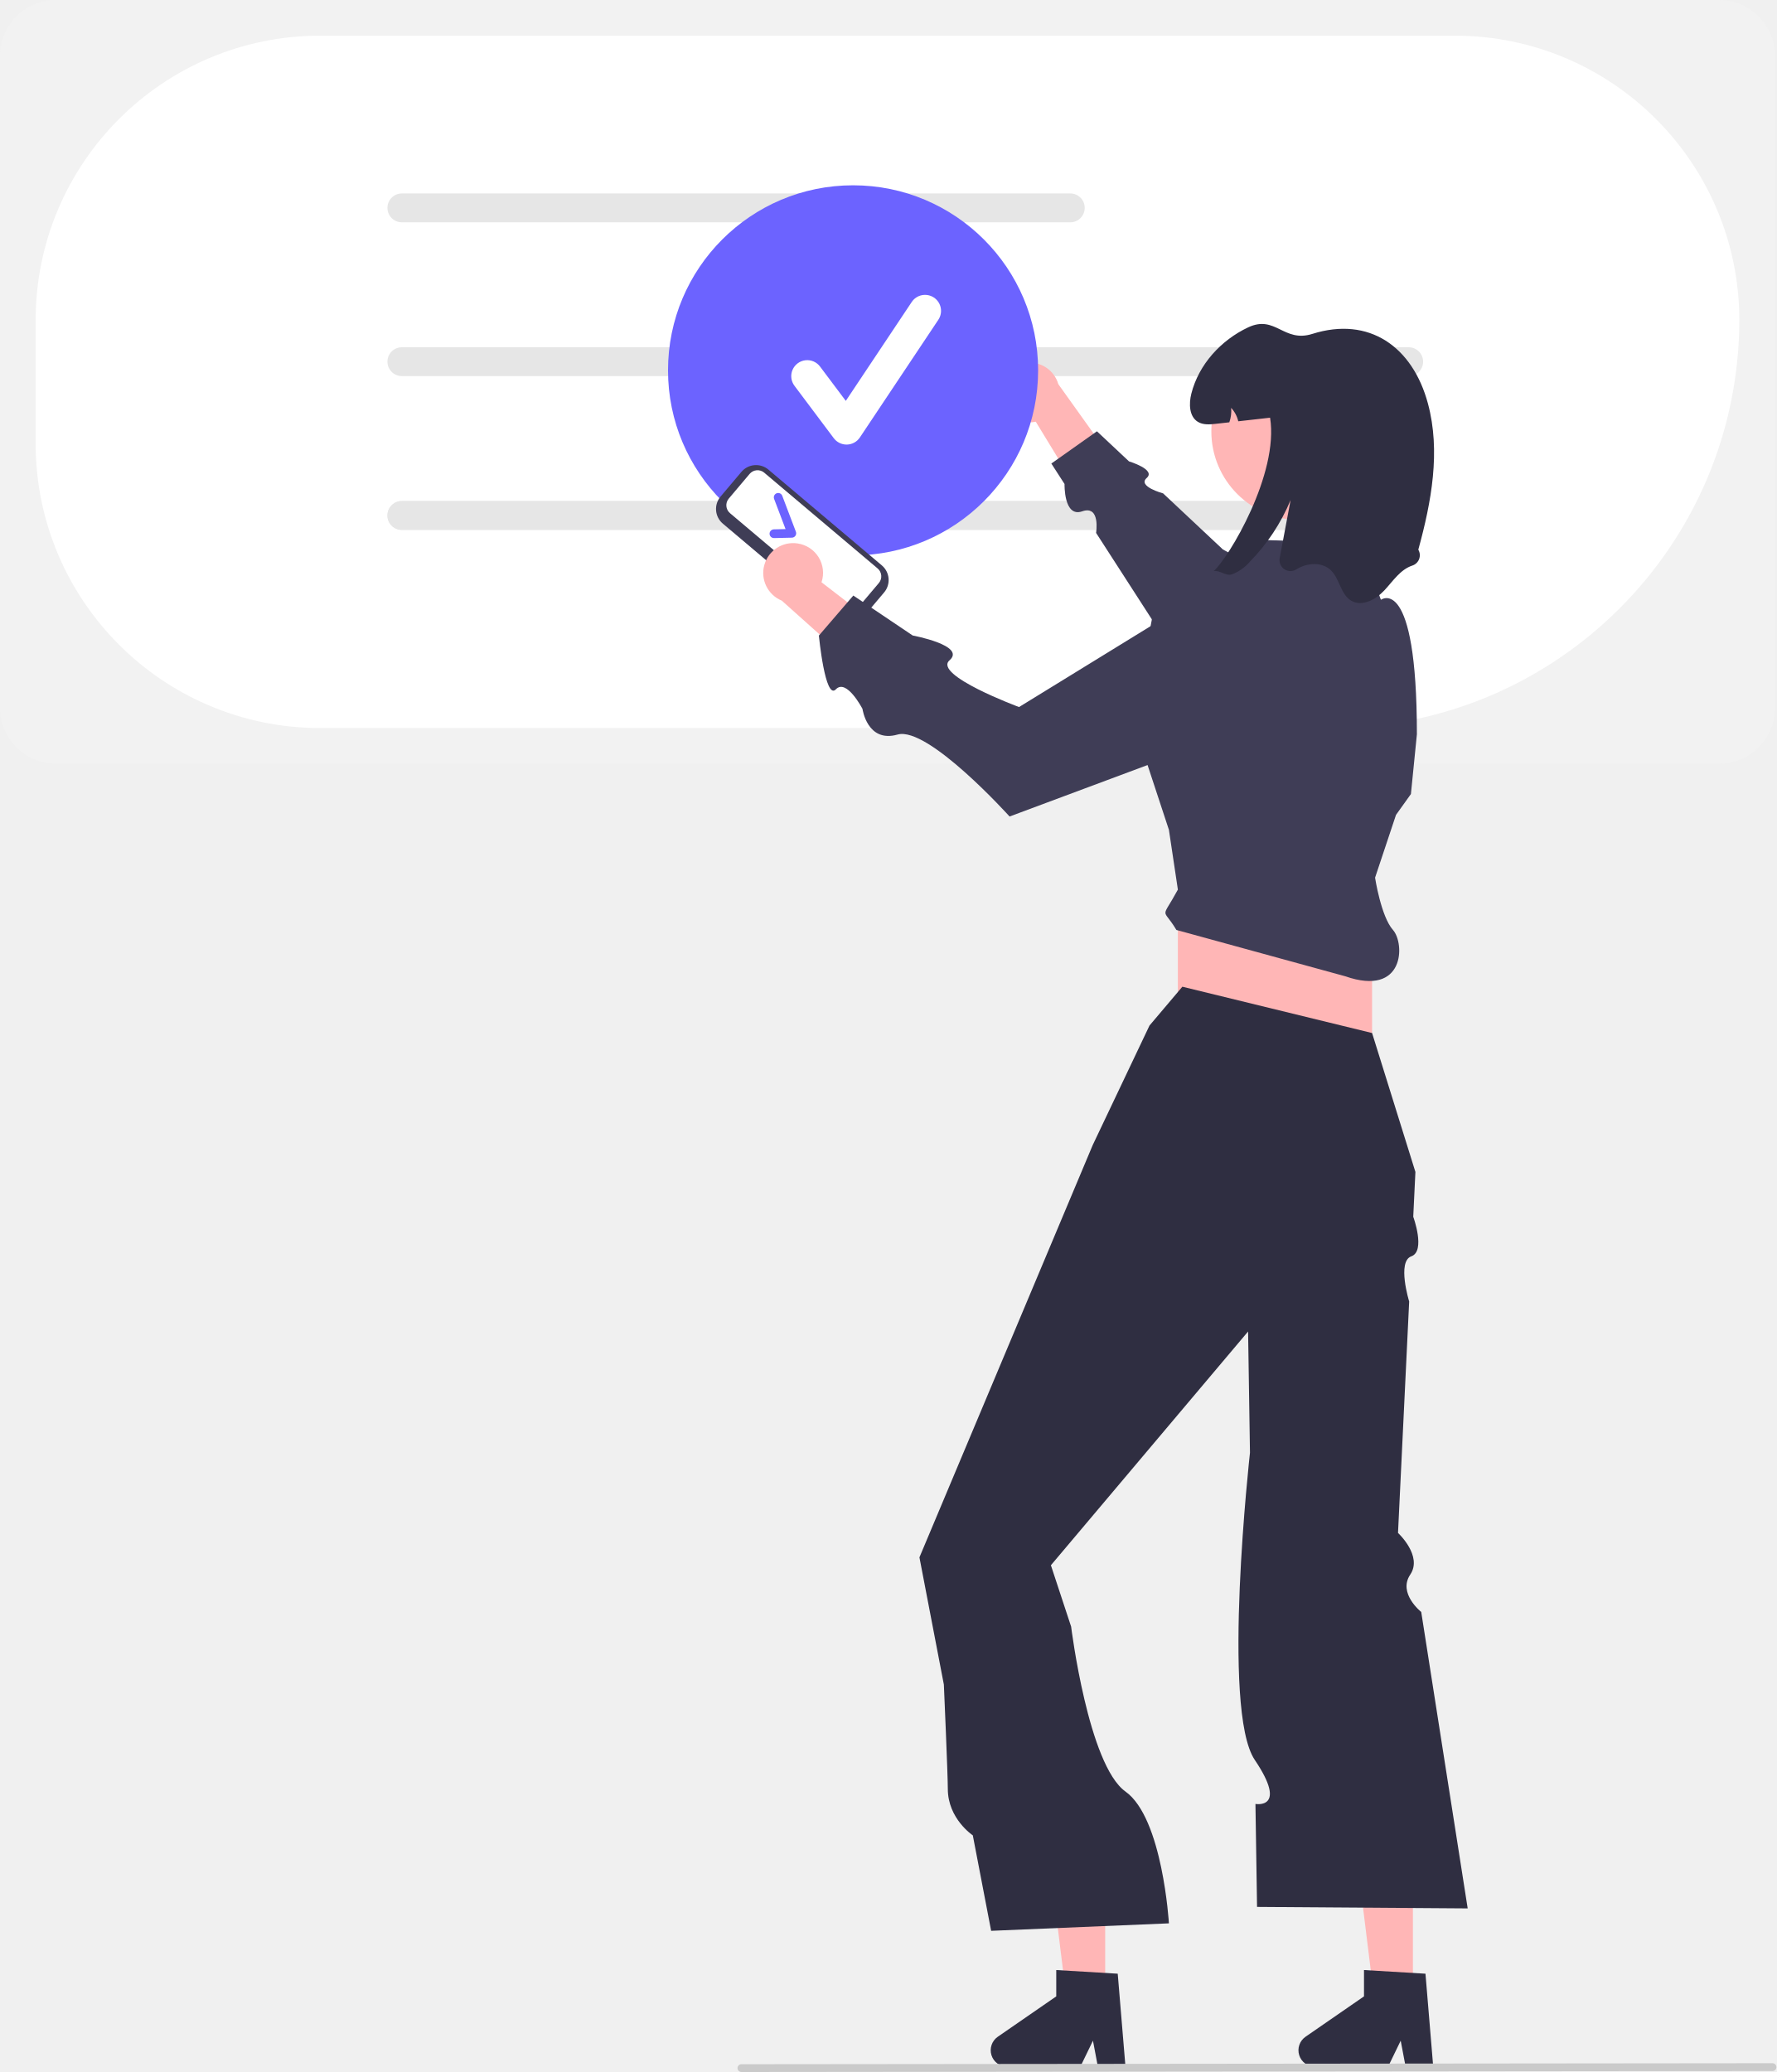
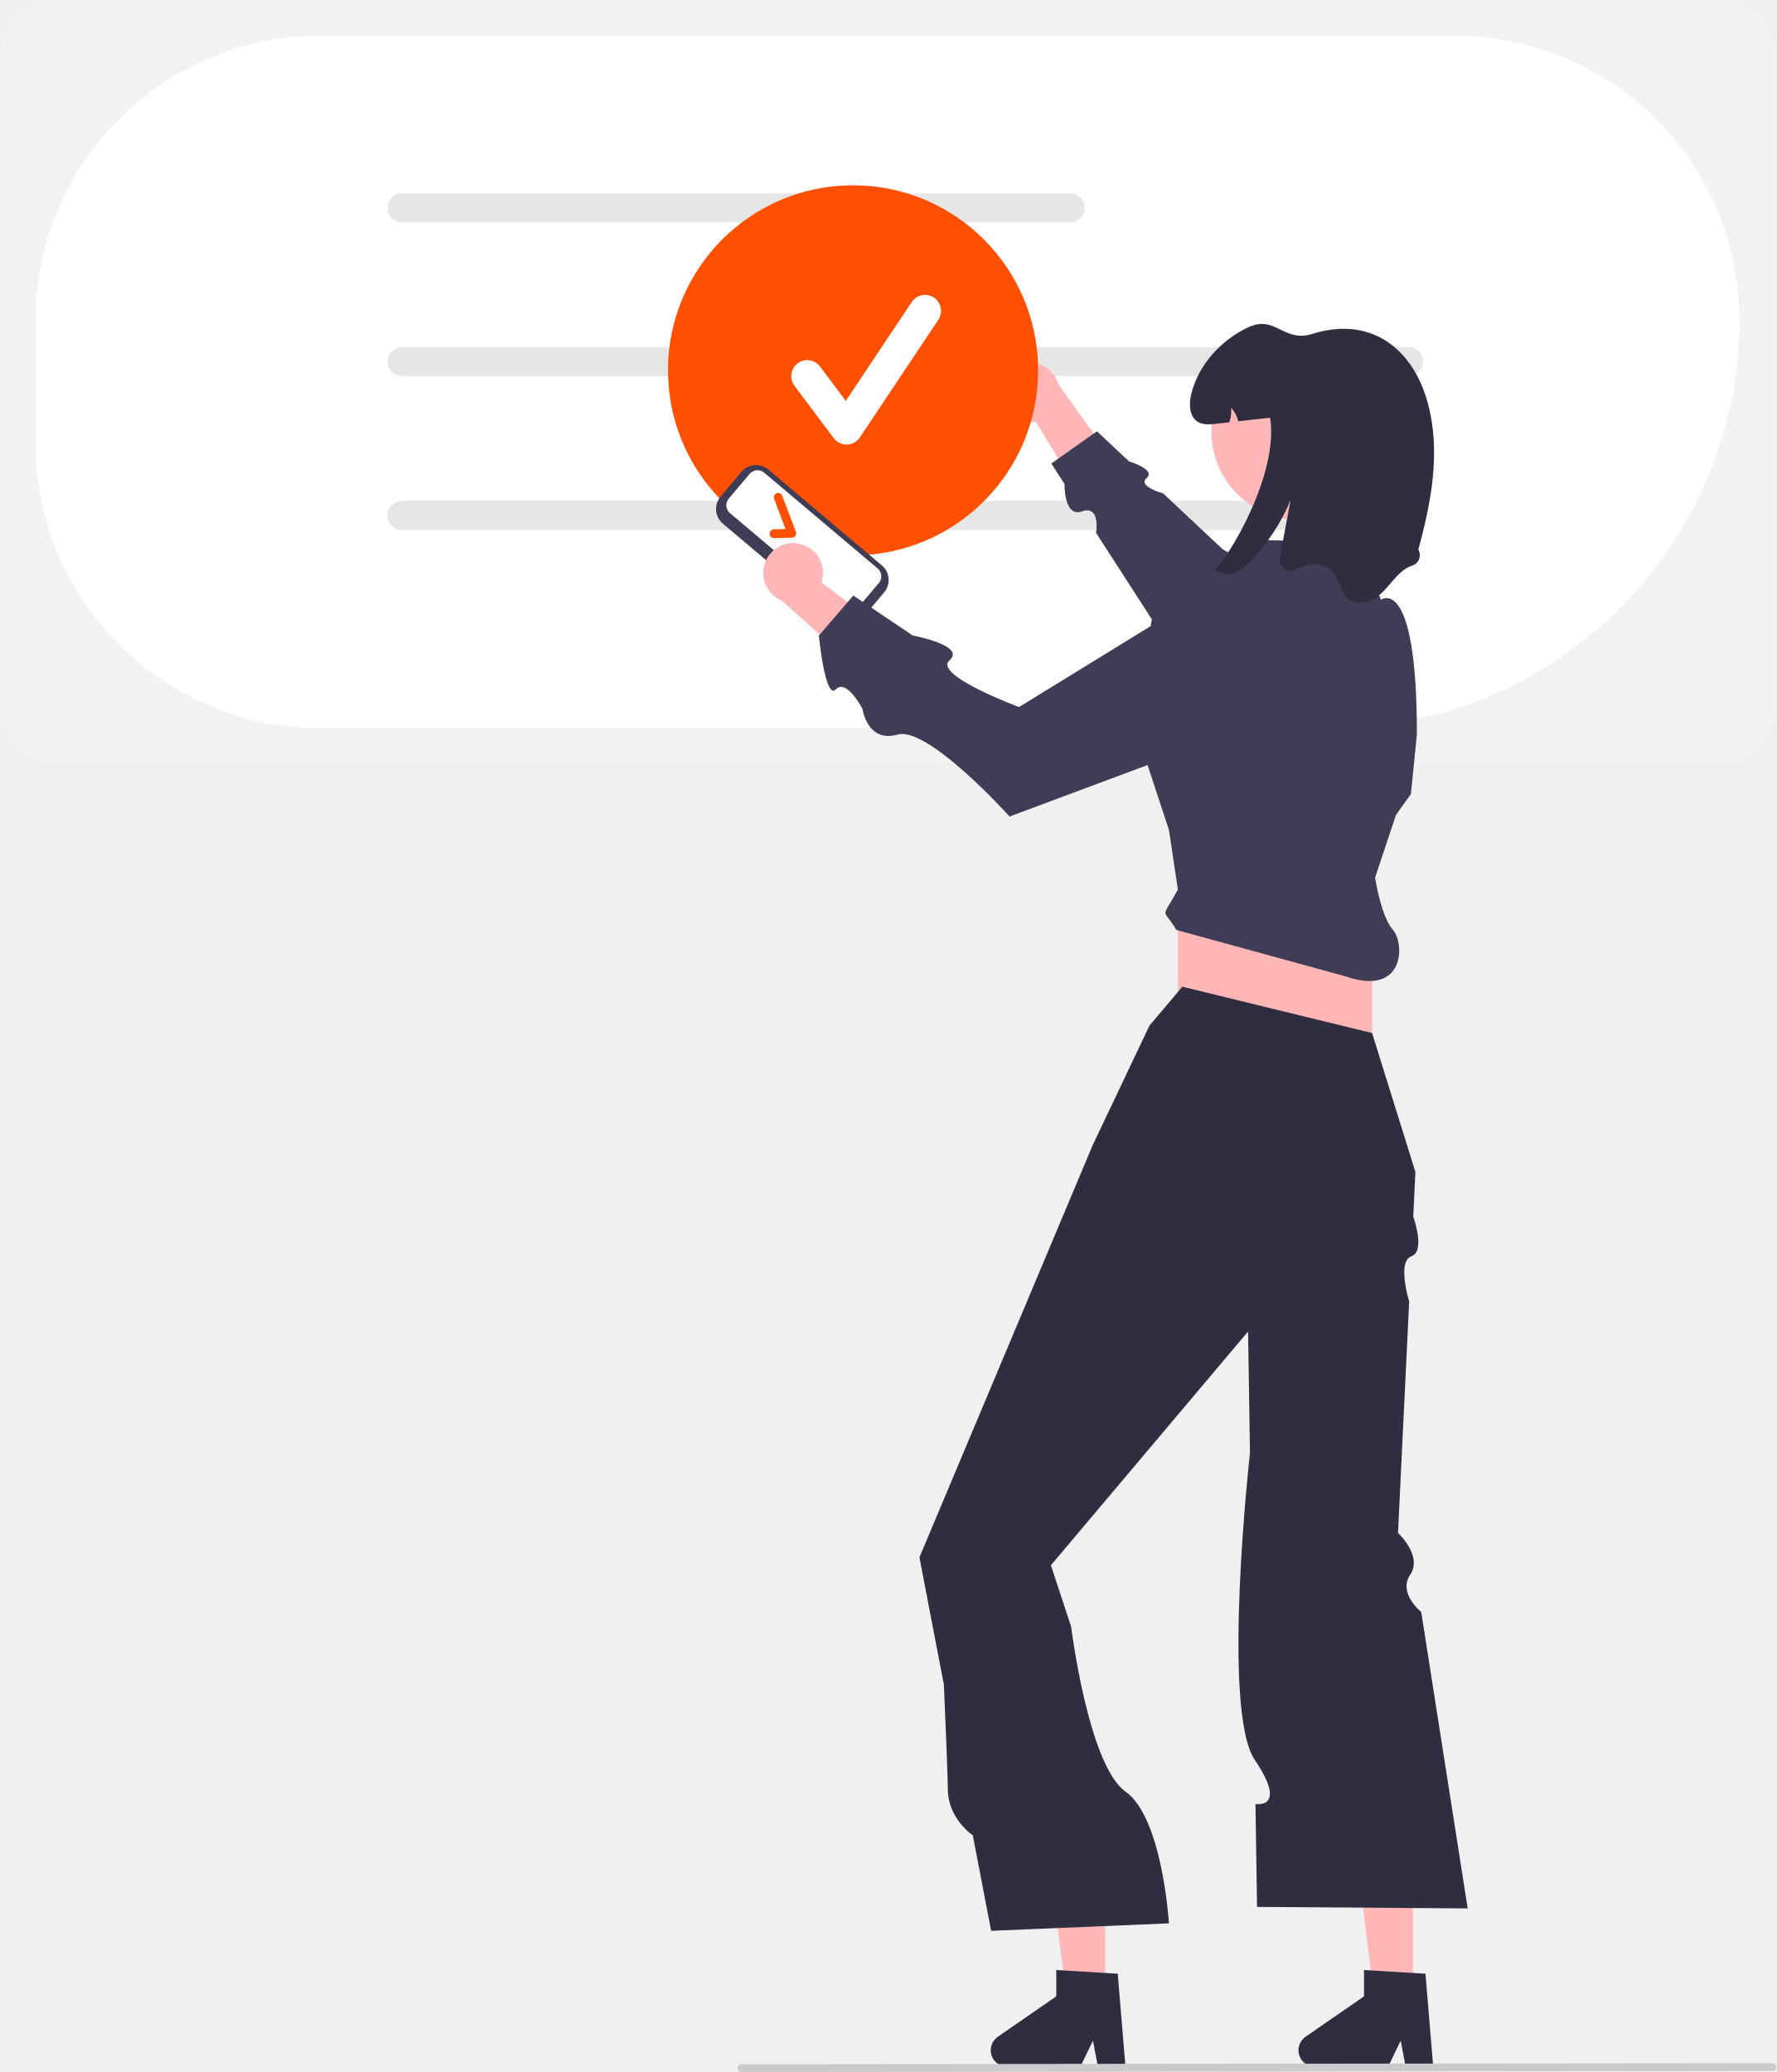
<svg xmlns="http://www.w3.org/2000/svg" data-name="Layer 1" width="543.219" height="633.601" viewBox="0 0 543.219 633.601">
  <path d="M854.052,366.728H345.482a17.112,17.112,0,0,1-17.092-17.092V150.291a17.112,17.112,0,0,1,17.092-17.092H854.052a17.112,17.112,0,0,1,17.092,17.092V349.636A17.112,17.112,0,0,1,854.052,366.728Z" transform="translate(-328.3903 -133.1994)" fill="#f2f2f2" />
  <path d="M735.442,355.827H426.21a87.014,87.014,0,0,1-86.916-86.916V231.026a87.015,87.015,0,0,1,86.916-86.917h347.118a87.015,87.015,0,0,1,86.916,86.917A124.943,124.943,0,0,1,735.442,355.827Z" transform="translate(-328.3903 -133.1994)" fill="#fff" />
  <path d="M655.673,201.175H451.267a4.408,4.408,0,1,1,0-8.816H655.673a4.408,4.408,0,0,1,0,8.816Z" transform="translate(-328.3903 -133.1994)" fill="#e6e6e6" />
  <path d="M759.147,248.206H451.267a4.408,4.408,0,1,1,0-8.816H759.147a4.408,4.408,0,0,1,0,8.816Z" transform="translate(-328.3903 -133.1994)" fill="#e6e6e6" />
  <path d="M759.147,295.237H451.267a4.408,4.408,0,1,1,0-8.816H759.147a4.408,4.408,0,0,1,0,8.816Z" transform="translate(-328.3903 -133.1994)" fill="#e6e6e6" />
  <path d="M759.147,295.237H451.267a4.408,4.408,0,1,1,0-8.816H759.147a4.408,4.408,0,0,1,0,8.816Z" transform="translate(-328.3903 -133.1994)" fill="#e6e6e6" />
  <path d="M634.103,253.604a9.088,9.088,0,0,0,11.007,8.547l16.811,27.578,7.155-15.182L652.015,250.686a9.138,9.138,0,0,0-17.912,2.918Z" transform="translate(-328.3903 -133.1994)" fill="#ffb6b6" />
  <path d="M760.255,332.64,702.323,301.216,684.05,284.072s-7.944-2.127-5.02-4.71-5.408-5.074-5.408-5.074l-9.809-9.203L649.873,274.948l4.034,6.253s-.278,10.352,5.393,8.361,4.254,6.594,4.254,6.594l33.85,52.471Z" transform="translate(-328.3903 -133.1994)" fill="#3f3d56" />
-   <circle cx="260.855" cy="113.249" r="56.586" fill="#6c63ff" />
+   <circle cx="260.855" cy="113.249" r="56.586" fill="#ff4f00" />
  <polygon points="432.044 611.601 420.278 611.601 414.679 566.219 432.044 566.219 432.044 611.601" fill="#ffb6b6" />
  <path d="M766.644,765.186h-8.438l-1.506-7.966-3.857,7.966H730.465a5.031,5.031,0,0,1-2.859-9.17l17.871-12.342V735.62l18.797,1.122Z" transform="translate(-328.3903 -133.1994)" fill="#2f2e41" />
  <polygon points="337.942 611.601 326.176 611.601 320.577 566.219 337.942 566.219 337.942 611.601" fill="#ffb6b6" />
  <path d="M672.542,765.186h-8.438l-1.506-7.966L658.741,765.186H636.363a5.031,5.031,0,0,1-2.859-9.17l17.871-12.342V735.62l18.797,1.122Z" transform="translate(-328.3903 -133.1994)" fill="#2f2e41" />
  <rect x="360.175" y="268.381" width="59.385" height="67.607" fill="#ffb6b6" />
  <path d="M689.936,434.927l-10.05,11.877L662.527,483.349,618.788,587.418l-9.25,22.009,7.47,38.907s1.209,27.411,1.209,31.898c0,9.136,7.641,14.198,7.641,14.198l5.606,29.198,54.36-2.284s-1.897-32.185-13.282-40.303-16.619-50.429-16.619-50.429l-6.186-18.772,60.298-71.478.389,24.985.188,12.093s-8.83,78.656,1.463,93.921.21,13.469.21,13.469l.49,31.488,64.41.457L762.976,626.121s-7.215-5.697-3.355-11.424-3.742-12.741-3.742-12.741l3.41-70.772s-3.775-12.224.665-13.813.583-12.101.583-12.101l.66-13.698-13.247-42.483Z" transform="translate(-328.3903 -133.1994)" fill="#2f2e41" />
  <path d="M748.864,401.581l6.395-19.186,4.568-6.395,1.827-18.272c0-49.335-11.004-41.12-11.004-41.12l-6.354-17.351-29.236-.914L696.331,316.158l-15.531,5.482-6.082,31.602,11.107,33.721,2.741,18.272c-5.228,9.652-4.786,5.087-.457,12.334l51.619,14.161c18.272,6.395,18.272-10.05,14.608-14.161C750.672,413.458,748.864,401.581,748.864,401.581Z" transform="translate(-328.3903 -133.1994)" fill="#3f3d56" />
  <circle cx="397.511" cy="131.907" r="27.102" fill="#ffb6b6" />
  <path d="M699.506,307.834" transform="translate(-328.3903 -133.1994)" fill="#2f2e41" />
  <path d="M762.084,301.284a3.329,3.329,0,0,1-1.855,4.87c-3.636,1.206-5.875,4.723-8.487,7.537-2.604,2.805-6.797,5.135-10.123,3.225-3.316-1.9-3.545-6.752-6.322-9.383-2.704-2.558-7.199-2.248-10.379-.302l-.095.058a3.351,3.351,0,0,1-5.127-3.41q1.671-8.887,3.34-17.772a59.761,59.761,0,0,1-12.507,18.912,13.757,13.757,0,0,1-5.427,3.819c-1.9.603-3.746-1.361-5.591-1.005,4.586-4.011,20.008-29.72,17.249-46.905q-4.865.548-9.73,1.096A8.943,8.943,0,0,0,704.855,257.924a10.51,10.51,0,0,1-.557,4.413c-1.352.155-2.713.302-4.066.457-1.882.21-3.929.393-5.546-.594-2.695-1.644-2.777-5.536-2.01-8.606,2.248-8.926,9.063-16.39,17.404-20.3,8.341-3.901,10.808,4.787,19.597,2.01,17.359-5.482,30.661,3.892,35.348,21.287C768.963,271.181,766.104,286.666,762.084,301.284Z" transform="translate(-328.3903 -133.1994)" fill="#2f2e41" />
  <path d="M837.116,765.776H803.929l-.143-.259c-.424-.77-.834-1.585-1.217-2.423-3.418-7.318-4.863-15.688-6.138-23.073l-.96-5.566a3.437,3.437,0,0,1,5.41-3.362q7.565,5.505,15.136,10.999c1.911,1.391,4.094,3,6.184,4.739.202-.979.413-1.962.624-2.931a3.439,3.439,0,0,1,6.281-1.086l3.883,6.238c2.832,4.556,5.332,9.045,4.822,13.887a.756.756,0,0,1-.013.176,10.947,10.947,0,0,1-.563,2.331Z" transform="translate(-328.3903 -133.1994)" fill="#f0f0f0" />
  <path d="M870.425,766.493l-315.358.307a1.191,1.191,0,0,1,0-2.381l315.358-.307a1.191,1.191,0,0,1,0,2.381Z" transform="translate(-328.3903 -133.1994)" fill="#cacaca" />
  <path d="M584.101,322.609l-34.688-29.294a5.865,5.865,0,0,1-.696-8.257l6.384-7.56a5.865,5.865,0,0,1,8.257-.696l34.688,29.294a5.865,5.865,0,0,1,.696,8.257l-6.384,7.56A5.865,5.865,0,0,1,584.101,322.609Z" transform="translate(-328.3903 -133.1994)" fill="#3f3d56" />
  <path d="M551.234,285.668a3.161,3.161,0,0,0,.375,4.449l34.688,29.294a3.161,3.161,0,0,0,4.449-.375l6.384-7.56a3.161,3.161,0,0,0-.375-4.449l-34.688-29.294a3.161,3.161,0,0,0-4.449.375Z" transform="translate(-328.3903 -133.1994)" fill="#fff" />
-   <path d="M571.598,297.056a1.333,1.333,0,0,1-1.054.558l-5.45.125a1.334,1.334,0,1,1-.061-2.667l3.566-.082-3.511-9.265a1.334,1.334,0,0,1,2.494-.945l4.18,11.028a1.334,1.334,0,0,1-.141,1.218Z" transform="translate(-328.3903 -133.1994)" fill="#6c63ff" />
+   <path d="M571.598,297.056a1.333,1.333,0,0,1-1.054.558l-5.45.125a1.334,1.334,0,1,1-.061-2.667l3.566-.082-3.511-9.265a1.334,1.334,0,0,1,2.494-.945l4.18,11.028a1.334,1.334,0,0,1-.141,1.218Z" transform="translate(-328.3903 -133.1994)" fill="#ff4f00" />
  <path d="M572.297,299.384a9.088,9.088,0,0,1,7.3,11.871l25.586,19.709-15.87,5.461-21.864-19.554a9.138,9.138,0,0,1,4.848-17.489Z" transform="translate(-328.3903 -133.1994)" fill="#ffb6b6" />
  <path d="M705.505,309.129l-65.509,40.278s-26.413-9.773-21.251-14.297-11.271-7.583-11.271-7.583l-18.153-12.213-10.534,12.242s1.919,19.885,5.185,16.442,8.147,5.963,8.147,5.963,1.443,10.502,10.739,7.859S637.101,382.882,637.101,382.882l80.622-30.069Z" transform="translate(-328.3903 -133.1994)" fill="#3f3d56" />
  <path d="M587.255,269.147a4.891,4.891,0,0,1-3.913-1.957l-11.998-15.997a4.892,4.892,0,1,1,7.827-5.87l7.849,10.465,20.16-30.24a4.892,4.892,0,0,1,8.141,5.427l-23.996,35.994a4.894,4.894,0,0,1-3.935,2.177C587.346,269.146,587.301,269.147,587.255,269.147Z" transform="translate(-328.3903 -133.1994)" fill="#fff" />
</svg>
